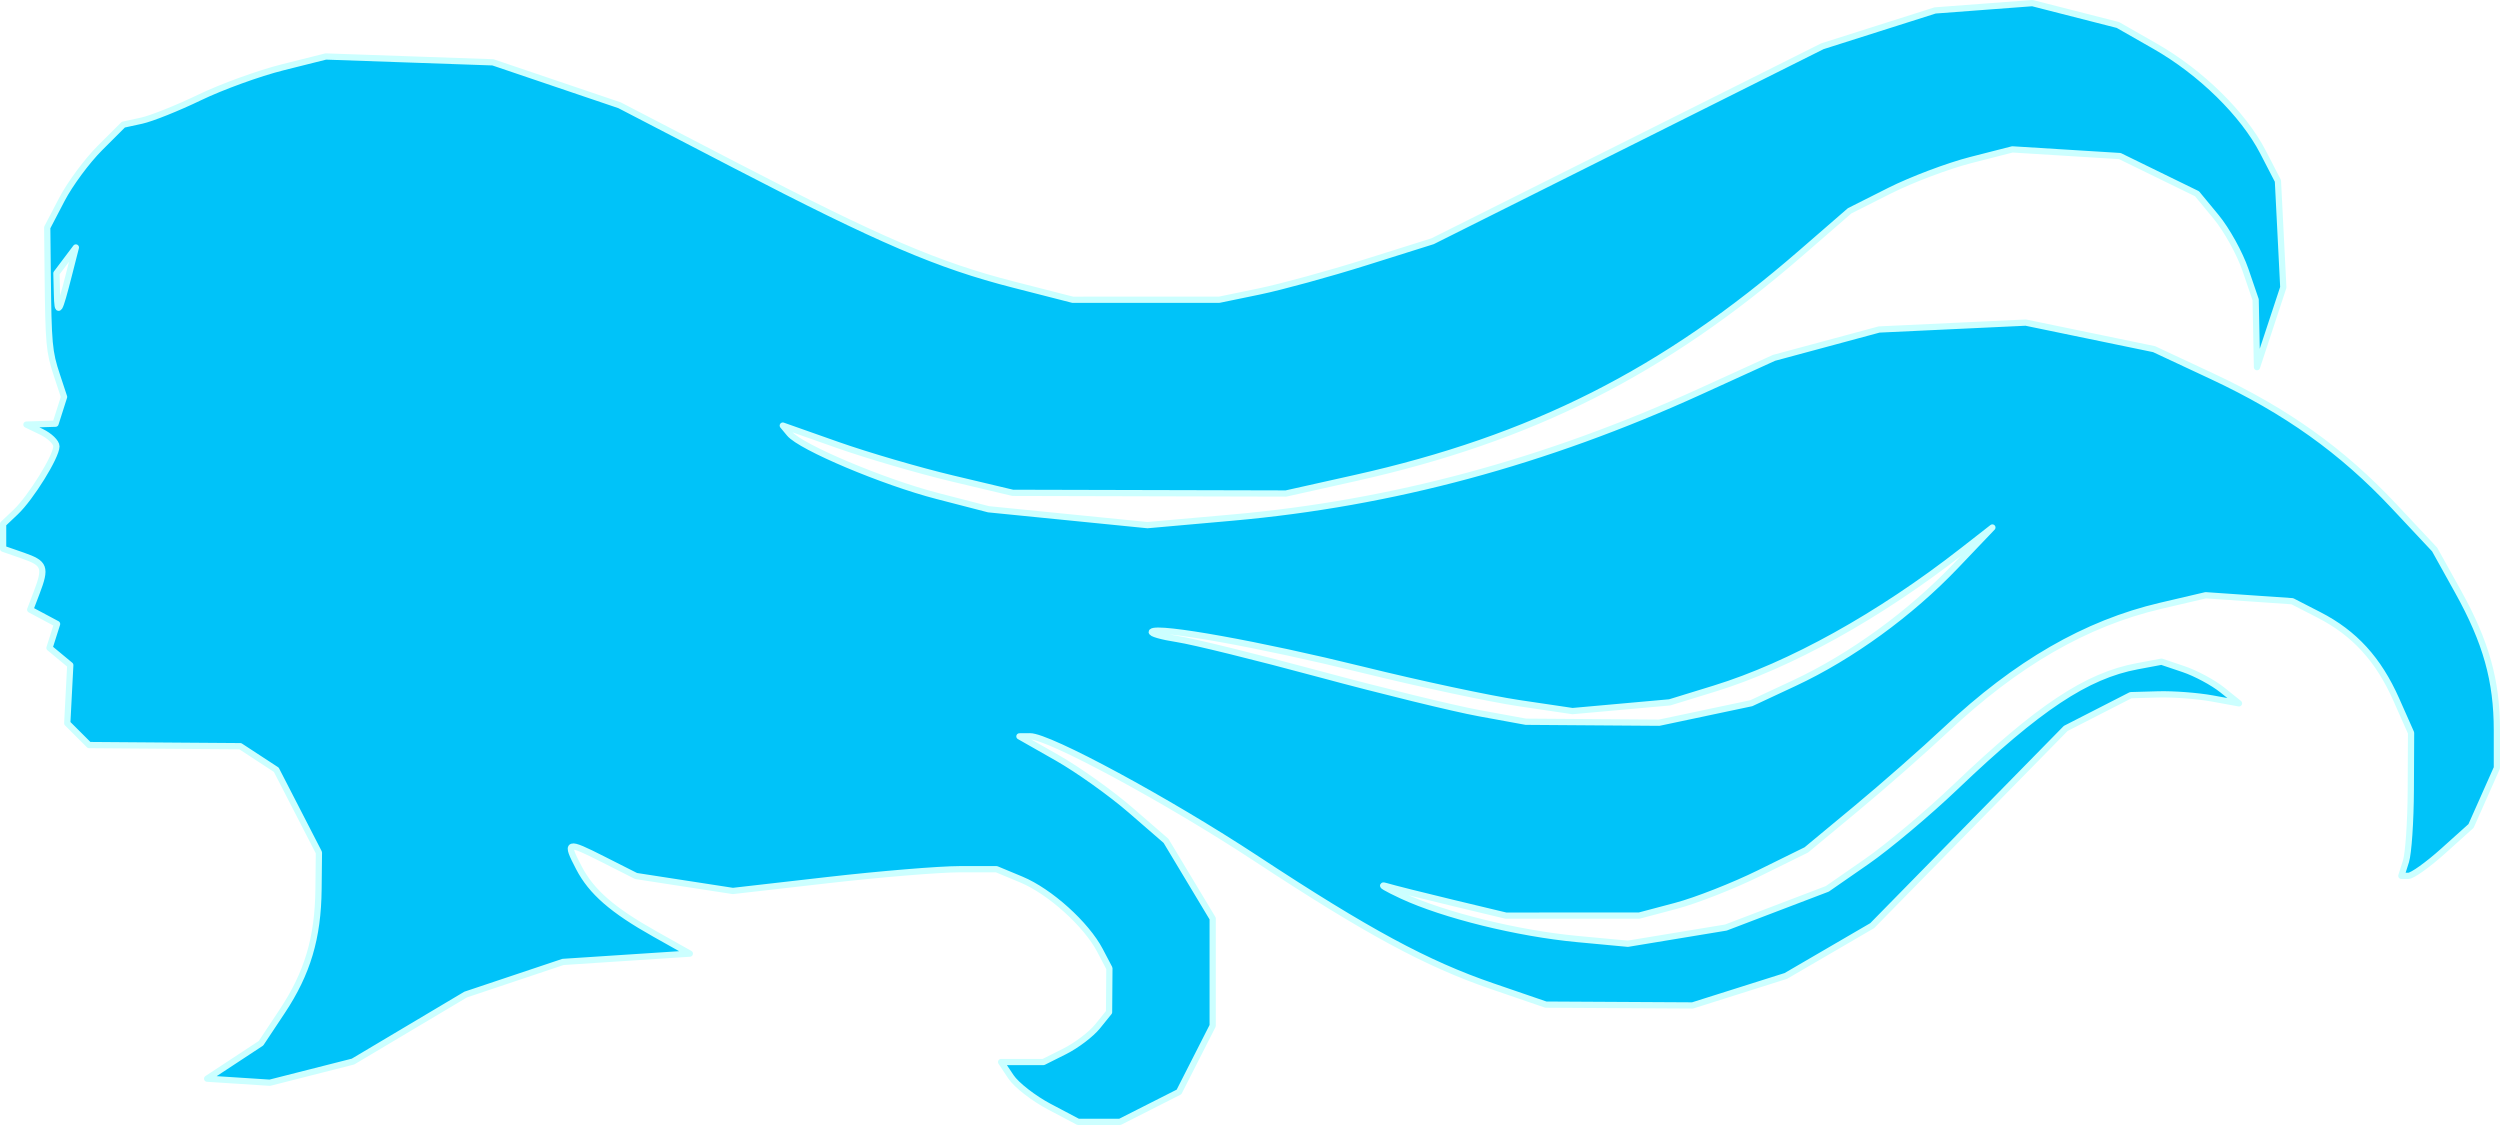
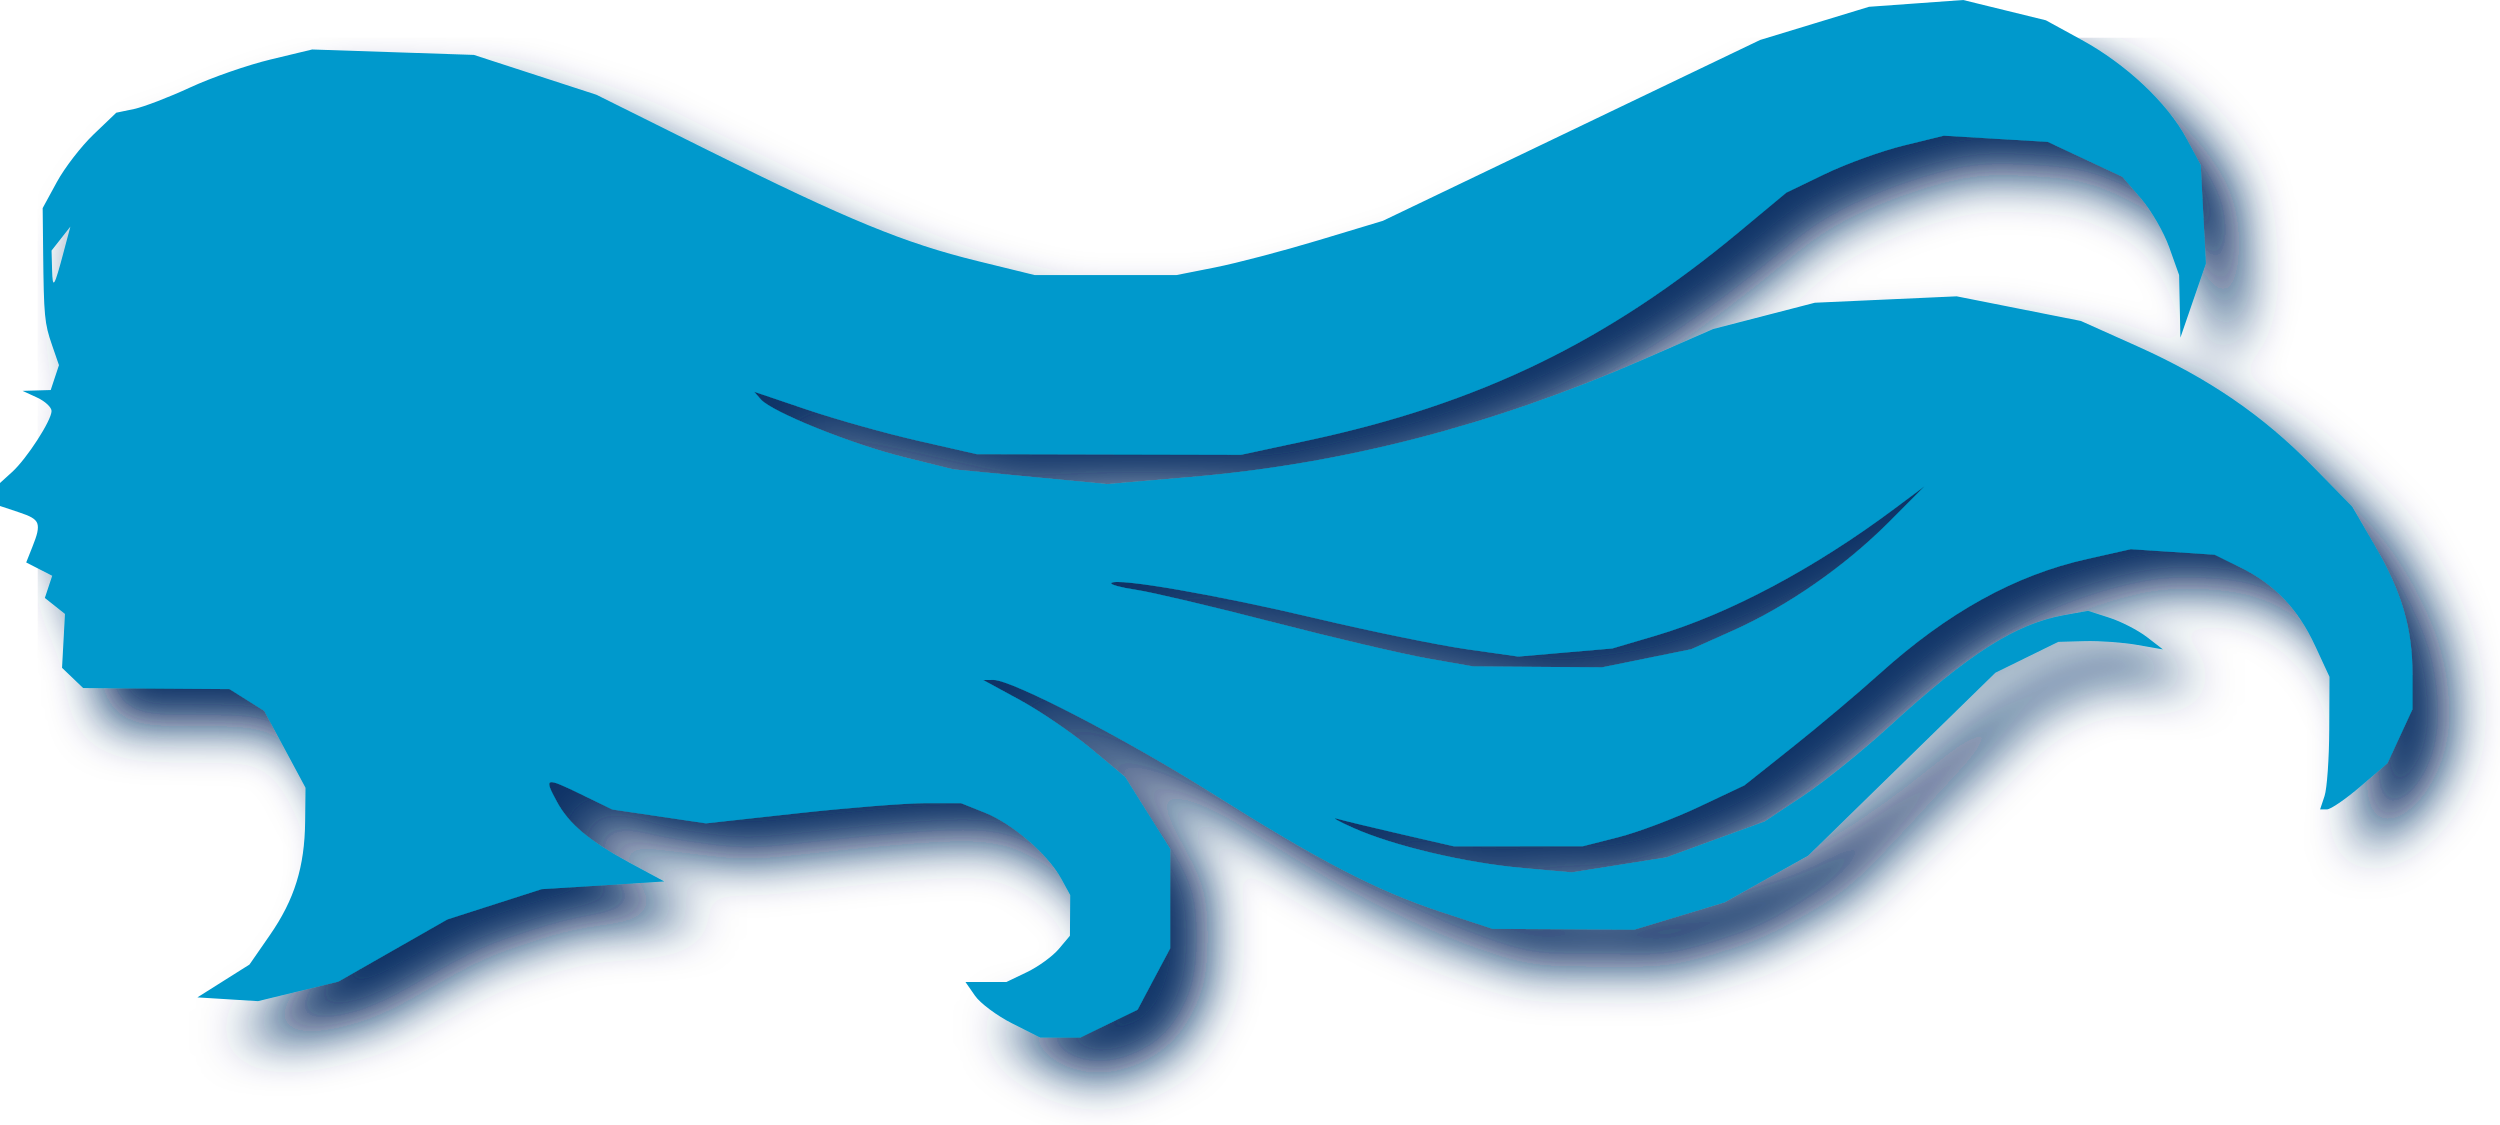
<svg xmlns="http://www.w3.org/2000/svg" version="1.1" preserveAspectRatio="xMidYMid slice" viewBox="0 0 200 90" width="200" height="90">
-   <path style="fill:#00c3f9;fill-opacity:1;stroke:#ccffff;stroke-width:0.5;stroke-linecap:round;stroke-linejoin:round;stroke-miterlimit:4;stroke-dasharray:none;stroke-opacity:1;paint-order:markers fill stroke" d="m 83.958,88.541 C 82.697,87.875 81.31,86.798 80.877,86.147 l -0.788,-1.184 h 1.691 1.691 l 1.706,-0.855 c 0.938,-0.47 2.121,-1.368 2.627,-1.995 l 0.921,-1.139 0.013,-1.755 0.013,-1.755 -0.754,-1.436 C 86.898,73.935 83.982,71.31 81.704,70.362 L 79.722,69.537 h -2.943 c -1.619,0 -6.365,0.392 -10.547,0.87 l -7.603,0.87 -3.871,-0.598 -3.871,-0.598 -2.66,-1.345 c -2.905,-1.469 -3.018,-1.428 -1.911,0.694 1.001,1.92 2.677,3.38 6.06,5.281 l 2.81,1.579 -5.072,0.332 -5.072,0.332 -3.895,1.305 -3.895,1.305 -4.506,2.681 -4.506,2.681 -3.327,0.846 -3.327,0.846 -2.507,-0.162 -2.507,-0.162 2.154,-1.417 2.154,-1.417 1.687,-2.541 c 2.035,-3.065 2.873,-5.878 2.915,-9.785 l 0.031,-2.926 -1.705,-3.314 -1.705,-3.314 -1.44,-0.942 -1.44,-0.942 -6.047,-0.045 L 7.128,59.605 6.255,58.733 5.381,57.861 5.501,55.536 5.622,53.21 4.79,52.521 3.958,51.832 4.262,50.875 4.566,49.919 3.491,49.345 2.416,48.771 2.933,47.416 C 3.708,45.381 3.591,45.061 1.849,44.455 L 0.25,43.899 v -0.991 -0.991 l 1.005,-0.952 c 1.211,-1.147 3.255,-4.446 3.258,-5.259 0.001,-0.321 -0.538,-0.843 -1.198,-1.161 l -1.2,-0.577 1.164,-0.036 1.164,-0.036 0.341,-1.072 0.341,-1.072 -0.575,-1.739 C 3.928,28.131 3.875,27.549 3.817,21.926 L 3.778,18.203 4.95,15.956 C 5.594,14.72 6.964,12.868 7.994,11.841 L 9.867,9.972 11.323,9.655 C 12.123,9.48 14.218,8.642 15.977,7.793 17.737,6.943 20.726,5.858 22.621,5.383 l 3.444,-0.864 6.685,0.234 6.685,0.234 5.065,1.717 5.065,1.717 9.254,4.803 c 11.547,5.993 16.23,8.001 22.254,9.542 l 4.745,1.215 5.865,-0.002 5.865,-0.002 3.199,-0.661 c 1.759,-0.364 5.598,-1.416 8.53,-2.339 l 5.331,-1.678 15.593,-7.8 15.593,-7.8 4.507,-1.432 4.507,-1.432 3.891,-0.293 3.891,-0.293 3.421,0.875 3.421,0.875 2.968,1.694 c 3.667,2.093 7.063,5.424 8.639,8.472 l 1.195,2.311 0.215,4.256 0.215,4.256 -1.053,3.192 -1.053,3.192 -0.053,-2.698 -0.053,-2.698 -0.815,-2.385 c -0.448,-1.312 -1.503,-3.219 -2.345,-4.238 l -1.53,-1.852 -3.086,-1.508 -3.086,-1.508 -4.299,-0.267 -4.299,-0.267 -3.319,0.849 c -1.825,0.467 -4.755,1.573 -6.511,2.457 l -3.193,1.608 -3.885,3.371 C 133.118,29.756 122.563,35.083 108.413,38.244 l -5.534,1.237 -10.929,-0.027 -10.929,-0.027 -4.837,-1.15 c -2.66,-0.633 -6.8,-1.843 -9.199,-2.69 l -4.362,-1.54 0.535,0.644 c 0.903,1.086 7.507,3.872 11.83,4.99 l 4.096,1.06 6.358,0.635 6.358,0.635 6.819,-0.606 C 111.339,40.274 123.661,36.952 136.011,31.322 l 5.909,-2.694 4.204,-1.134 4.204,-1.134 5.865,-0.276 5.865,-0.276 5.134,1.062 5.134,1.062 4.645,2.172 c 5.92,2.768 10.403,5.967 14.53,10.369 l 3.269,3.487 1.86,3.346 c 2.257,4.06 3.121,7.137 3.121,11.116 v 3.006 l -1.034,2.325 -1.034,2.325 -2.22,1.995 c -1.221,1.097 -2.475,1.995 -2.787,1.995 h -0.568 l 0.368,-1.156 c 0.202,-0.636 0.377,-3.209 0.388,-5.719 l 0.021,-4.562 -1.18,-2.66 c -1.429,-3.221 -3.343,-5.318 -6.188,-6.778 l -2.133,-1.095 -3.465,-0.239 -3.465,-0.239 -3.603,0.844 c -5.99,1.403 -11.53,4.6 -17.189,9.921 -1.759,1.654 -4.99,4.493 -7.179,6.309 l -3.981,3.301 -3.75,1.848 c -2.062,1.016 -5.069,2.198 -6.682,2.626 l -2.932,0.778 -5.331,0.002 -5.331,0.002 -4.265,-1.023 c -2.346,-0.563 -4.745,-1.166 -5.331,-1.341 -0.586,-0.175 -0.006,0.175 1.289,0.777 3.339,1.551 9.264,3.014 14.003,3.457 l 4.057,0.379 3.92,-0.648 3.92,-0.648 4.058,-1.548 4.058,-1.548 3.139,-2.177 c 1.727,-1.197 4.938,-3.894 7.138,-5.994 6.631,-6.33 10.474,-8.881 14.518,-9.638 l 1.94,-0.363 1.767,0.596 c 0.972,0.328 2.367,1.077 3.1,1.666 l 1.333,1.07 -2.133,-0.39 c -1.173,-0.214 -3.122,-0.361 -4.331,-0.327 l -2.198,0.063 -2.6,1.33 -2.6,1.33 -7.741,7.889 -7.741,7.889 -3.455,2.012 -3.455,2.012 -3.732,1.18 -3.732,1.18 -5.865,-0.033 -5.865,-0.033 -4.265,-1.463 C 114.139,77.104 109.374,74.529 100.495,68.687 93.439,64.046 83.908,58.892 82.402,58.903 l -0.848,0.006 3.029,1.722 c 1.666,0.947 4.305,2.829 5.865,4.181 l 2.835,2.459 1.866,3.106 1.866,3.106 v 4.288 4.288 l -1.347,2.649 -1.347,2.649 -2.364,1.197 -2.364,1.197 H 87.923 86.253 l -2.293,-1.21 z m 52.461,-31.505 3.685,-0.779 3.455,-1.613 c 4.524,-2.113 9.263,-5.554 12.899,-9.368 l 2.932,-3.076 -2.399,1.872 c -6.666,5.201 -13.776,9.149 -19.837,11.016 l -3.576,1.101 -3.888,0.349 -3.888,0.349 -4.265,-0.633 c -2.346,-0.348 -7.984,-1.553 -12.529,-2.676 -8.164,-2.019 -16.393,-3.503 -16.857,-3.04 -0.131,0.131 0.789,0.395 2.045,0.588 1.256,0.192 6.362,1.451 11.347,2.798 4.985,1.347 10.743,2.756 12.795,3.132 l 3.732,0.683 5.331,0.039 5.331,0.039 3.685,-0.779 z M 5.527,21.926 l 0.543,-2.128 -0.778,1.033 -0.778,1.033 0.042,1.627 c 0.046,1.786 0.165,1.595 0.971,-1.565 z" />
+   <defs>
+     <filter id="shadow">
+       <feGaussianBlur in="SourceAlpha" stdDeviation="2" />
+       <feOffset dx="3" dy="3" result="offsetblur" />
+       <feFlood flood-color="#136" flood-opacity="1" />
+       <feComposite in2="offsetblur" operator="in" />
+       <feMerge>
+         <feMergeNode />
+         <feMergeNode in="SourceGraphic" />
+       </feMerge>
+     </filter>
+   </defs>
+   <path style="fill:#0099cc;fill-opacity:1;filter:url(#shadow)" d="m 80.981,81.879 c -1.22,-0.617 -2.562,-1.616 -2.981,-2.22 L 77.238,78.561 h 1.636 1.636 l 1.651,-0.793 c 0.908,-0.436 2.052,-1.269 2.542,-1.85 l 0.891,-1.057 0.012,-1.628 0.012,-1.628 -0.73,-1.332 C 83.825,68.334 81.004,65.899 78.8,65.02 l -1.918,-0.765 h -2.848 c -1.566,0 -6.157,0.363 -10.203,0.807 L 56.477,65.869 52.732,65.314 48.987,64.76 46.414,63.512 c -2.81,-1.362 -2.919,-1.324 -1.849,0.644 0.968,1.78 2.59,3.135 5.863,4.897 l 2.719,1.464 -4.907,0.308 -4.907,0.308 -3.769,1.21 -3.769,1.21 -4.359,2.486 -4.359,2.486 -3.218,0.784 -3.218,0.784 -2.425,-0.151 -2.425,-0.151 2.084,-1.314 2.084,-1.314 1.632,-2.356 c 1.968,-2.842 2.779,-5.452 2.82,-9.075 L 24.441,63.021 22.792,59.948 21.142,56.875 19.749,56.002 18.355,55.128 12.505,55.086 6.654,55.045 5.809,54.236 4.963,53.427 5.08,51.271 5.197,49.114 4.392,48.475 3.587,47.836 3.881,46.949 4.176,46.062 3.136,45.529 2.096,44.997 2.595,43.741 C 3.346,41.853 3.232,41.556 1.547,40.995 L 0,40.479 V 39.559 38.64 L 0.972,37.758 C 2.144,36.694 4.122,33.634 4.124,32.881 4.125,32.583 3.604,32.098 2.966,31.804 L 1.805,31.269 2.931,31.235 4.057,31.202 4.387,30.207 4.717,29.213 4.16,27.6 C 3.558,25.856 3.507,25.317 3.451,20.102 l -0.038,-3.453 1.134,-2.084 C 5.17,13.419 6.496,11.702 7.492,10.749 L 9.303,9.016 10.712,8.722 C 11.487,8.56 13.513,7.783 15.215,6.995 16.917,6.207 19.809,5.201 21.642,4.76 l 3.332,-0.802 6.468,0.217 6.468,0.217 4.9,1.593 4.9,1.593 8.952,4.454 c 11.171,5.558 15.701,7.42 21.529,8.849 l 4.591,1.126 5.673,-0.002 5.673,-0.002 3.095,-0.613 c 1.702,-0.337 5.416,-1.313 8.252,-2.169 l 5.158,-1.556 15.085,-7.233 15.085,-7.233 4.36,-1.328 4.36,-1.328 3.764,-0.271 L 157.051,0 l 3.31,0.812 3.31,0.812 2.871,1.571 c 3.548,1.941 6.833,5.03 8.357,7.857 l 1.156,2.144 0.208,3.947 0.208,3.947 -1.019,2.96 -1.019,2.96 -0.052,-2.502 -0.052,-2.502 -0.788,-2.212 c -0.433,-1.217 -1.454,-2.985 -2.268,-3.93 l -1.48,-1.718 -2.986,-1.398 -2.986,-1.398 -4.159,-0.247 -4.159,-0.247 -3.21,0.788 c -1.766,0.433 -4.6,1.459 -6.299,2.279 l -3.089,1.491 -3.758,3.126 c -10.608,8.825 -20.819,13.766 -34.508,16.697 l -5.354,1.147 -10.573,-0.025 -10.573,-0.025 -4.679,-1.067 c -2.574,-0.587 -6.578,-1.709 -8.9,-2.495 l -4.22,-1.428 0.518,0.597 c 0.874,1.007 7.263,3.59 11.444,4.628 l 3.963,0.983 6.151,0.589 6.151,0.589 6.597,-0.562 c 12.305,-1.048 24.226,-4.13 36.174,-9.35 l 5.717,-2.498 4.067,-1.051 4.067,-1.051 5.673,-0.256 5.673,-0.256 4.967,0.985 4.967,0.985 4.494,2.014 c 5.727,2.567 10.064,5.534 14.056,9.616 l 3.163,3.234 1.799,3.103 c 2.183,3.765 3.019,6.618 3.019,10.309 v 2.788 l -1,2.156 -1,2.156 -2.147,1.85 c -1.181,1.017 -2.394,1.85 -2.696,1.85 h -0.549 l 0.356,-1.072 c 0.196,-0.59 0.365,-2.976 0.375,-5.303 l 0.02,-4.231 -1.142,-2.467 c -1.383,-2.987 -3.235,-4.931 -5.986,-6.286 l -2.063,-1.015 -3.353,-0.221 -3.352,-0.221 -3.486,0.783 c -5.795,1.301 -11.154,4.266 -16.629,9.201 -1.702,1.534 -4.828,4.167 -6.946,5.851 l -3.851,3.061 -3.628,1.714 c -1.995,0.943 -4.904,2.038 -6.464,2.435 l -2.837,0.721 -5.158,0.002 -5.158,0.002 -4.126,-0.949 c -2.269,-0.522 -4.59,-1.081 -5.158,-1.243 -0.567,-0.162 -0.006,0.162 1.247,0.72 3.23,1.439 8.962,2.795 13.547,3.206 l 3.925,0.352 3.793,-0.601 3.793,-0.601 3.926,-1.436 3.926,-1.436 3.037,-2.019 c 1.67,-1.11 4.778,-3.612 6.905,-5.558 6.415,-5.87 10.133,-8.236 14.045,-8.938 l 1.877,-0.337 1.71,0.552 c 0.94,0.304 2.29,0.999 2.999,1.545 l 1.289,0.993 -2.063,-0.362 c -1.135,-0.199 -3.02,-0.335 -4.189,-0.303 l -2.126,0.059 -2.515,1.234 -2.515,1.234 -7.489,7.316 -7.489,7.316 -3.342,1.866 -3.342,1.866 -3.61,1.094 -3.61,1.094 -5.673,-0.031 -5.673,-0.031 -4.126,-1.357 c -5.097,-1.676 -9.706,-4.064 -18.296,-9.482 -6.826,-4.304 -16.046,-9.084 -17.503,-9.073 l -0.82,0.006 2.931,1.597 c 1.612,0.878 4.165,2.623 5.673,3.877 l 2.743,2.28 1.805,2.88 1.805,2.88 v 3.977 3.977 L 92.309,78.324 91.006,80.78 88.718,81.89 86.431,83 H 84.816 83.201 l -2.219,-1.122 z m 50.751,-29.217 3.565,-0.722 3.343,-1.496 c 4.377,-1.959 8.961,-5.151 12.479,-8.687 l 2.837,-2.852 -2.321,1.736 c -6.448,4.823 -13.327,8.485 -19.191,10.216 l -3.46,1.021 -3.761,0.324 -3.761,0.324 -4.126,-0.587 c -2.269,-0.323 -7.724,-1.44 -12.121,-2.482 -7.898,-1.872 -15.859,-3.248 -16.308,-2.819 -0.127,0.122 0.763,0.367 1.978,0.545 1.215,0.178 6.155,1.346 10.977,2.594 4.822,1.249 10.393,2.556 12.378,2.904 l 3.61,0.633 5.158,0.036 5.158,0.036 3.565,-0.722 z M 5.105,20.102 5.631,18.129 l -0.753,0.958 -0.753,0.958 0.041,1.509 c 0.045,1.656 0.159,1.479 0.94,-1.451 z" />
</svg>
